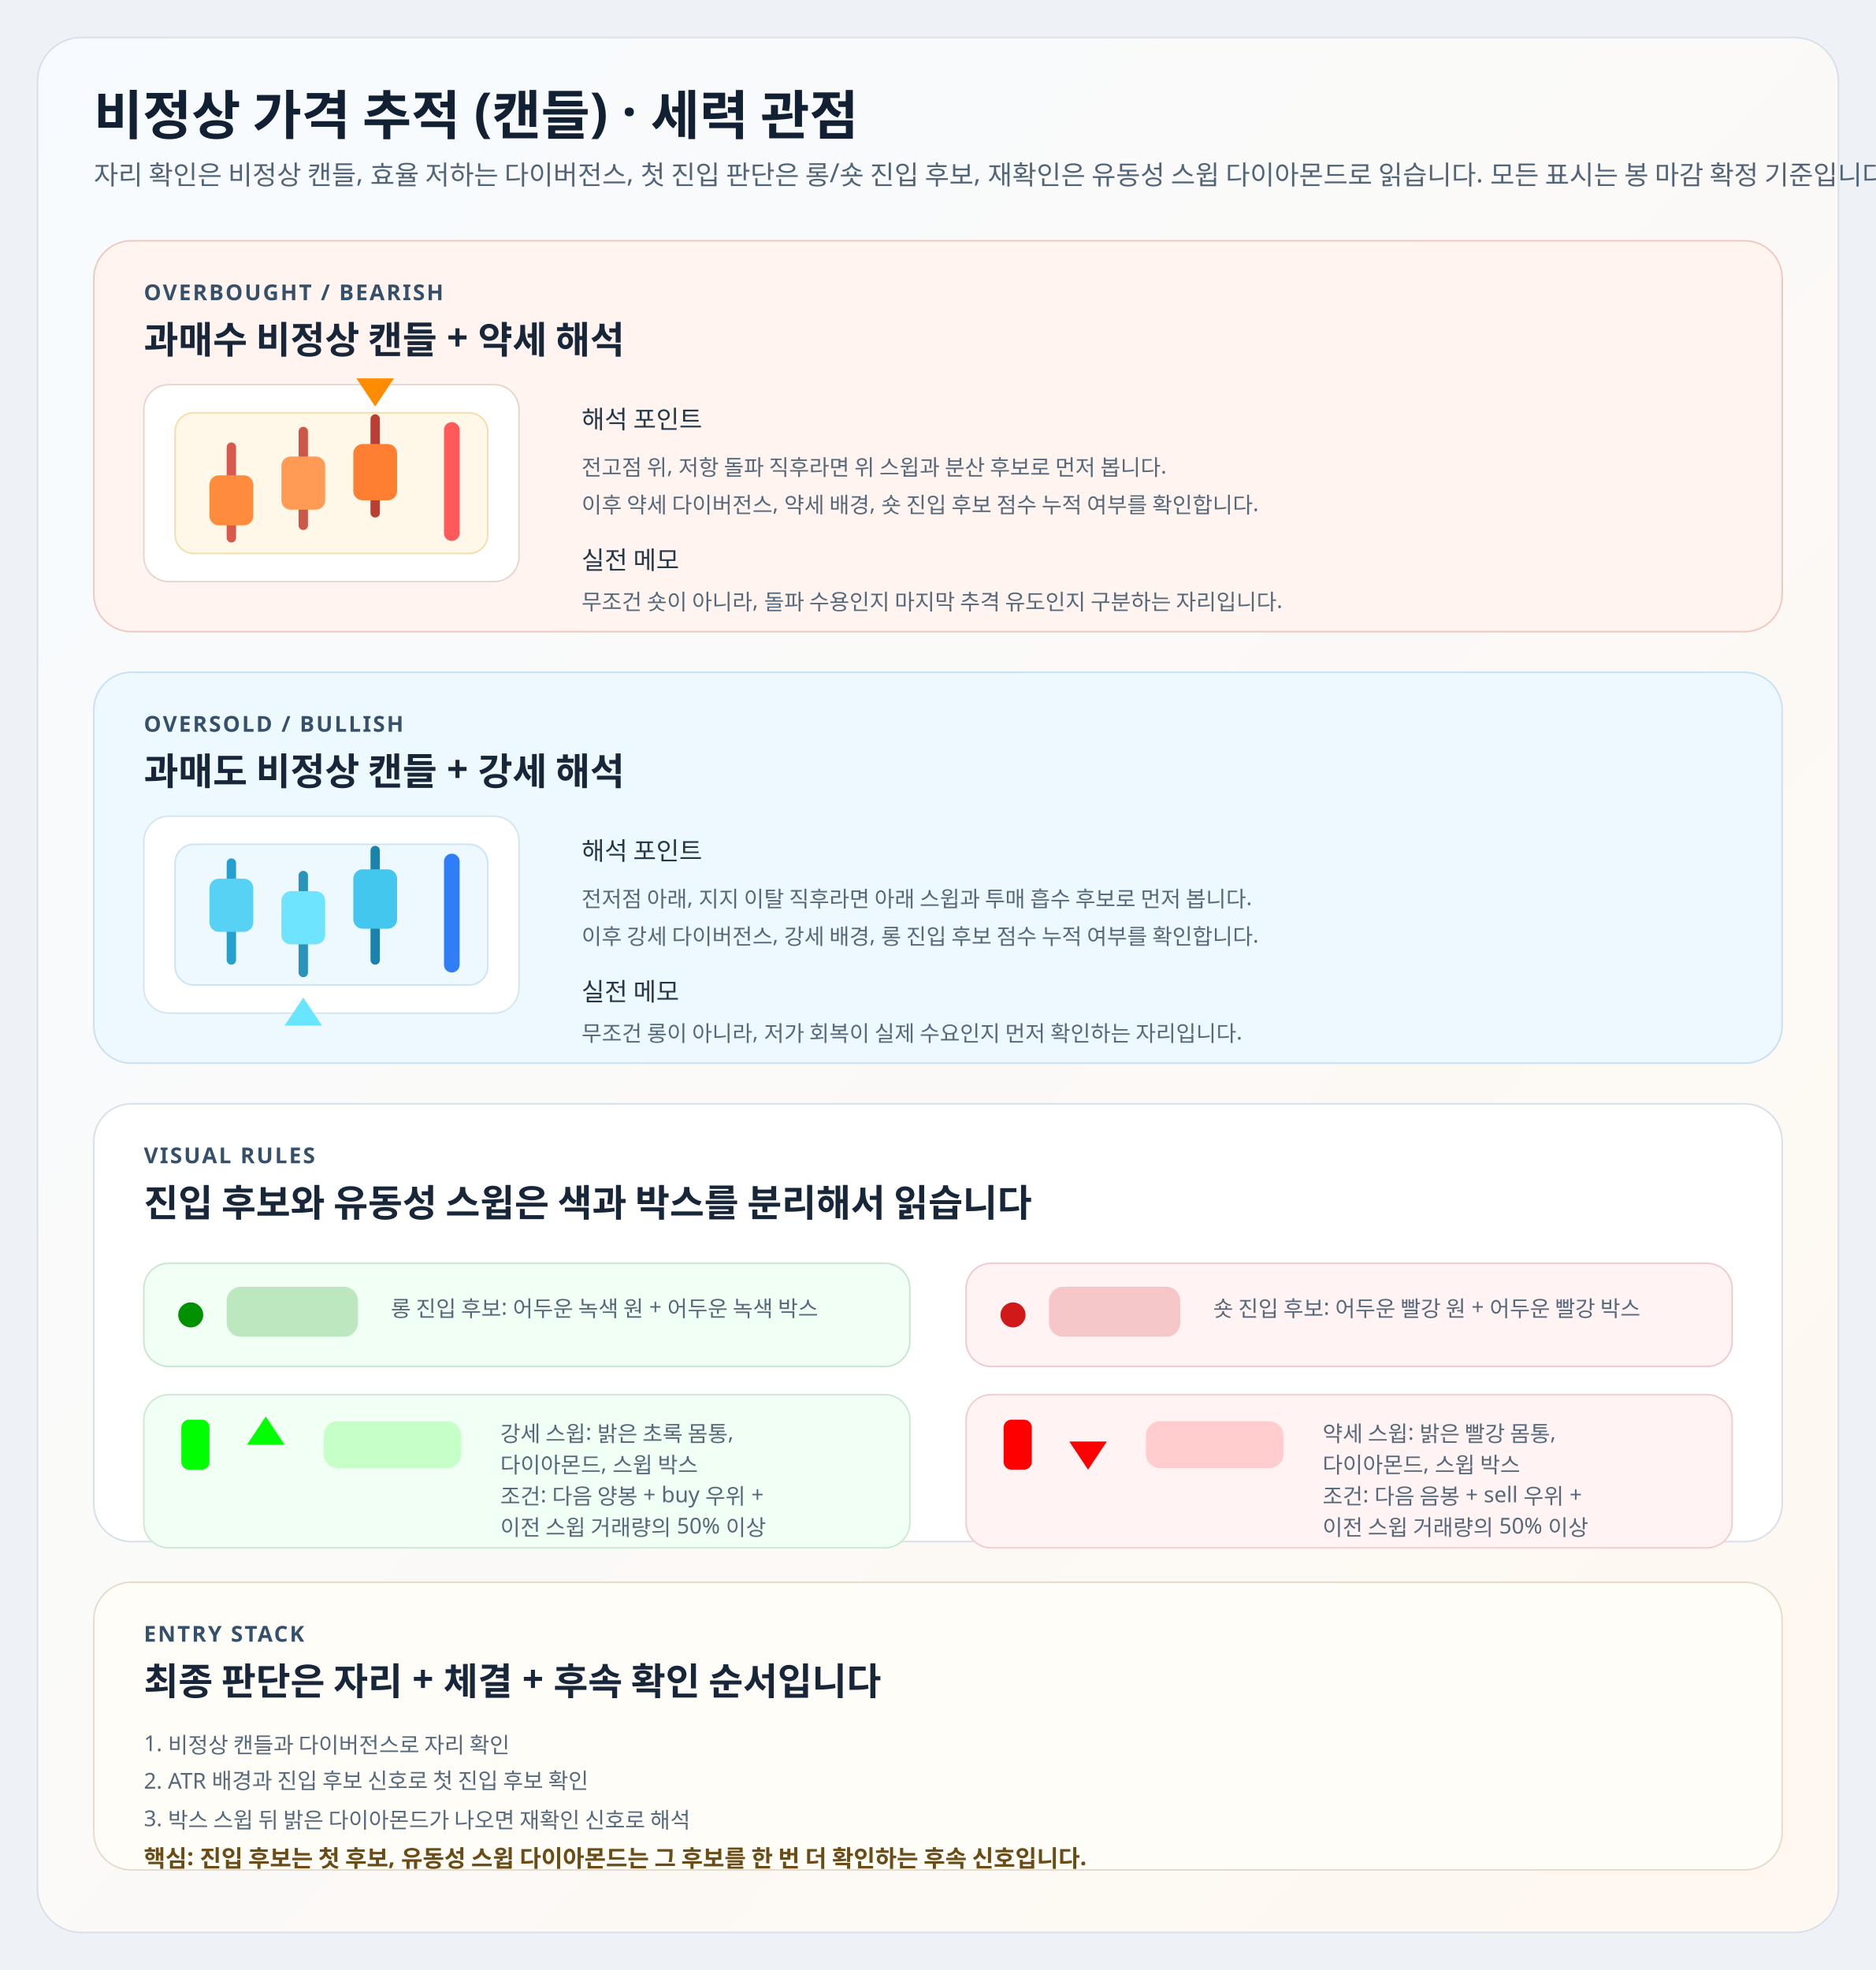
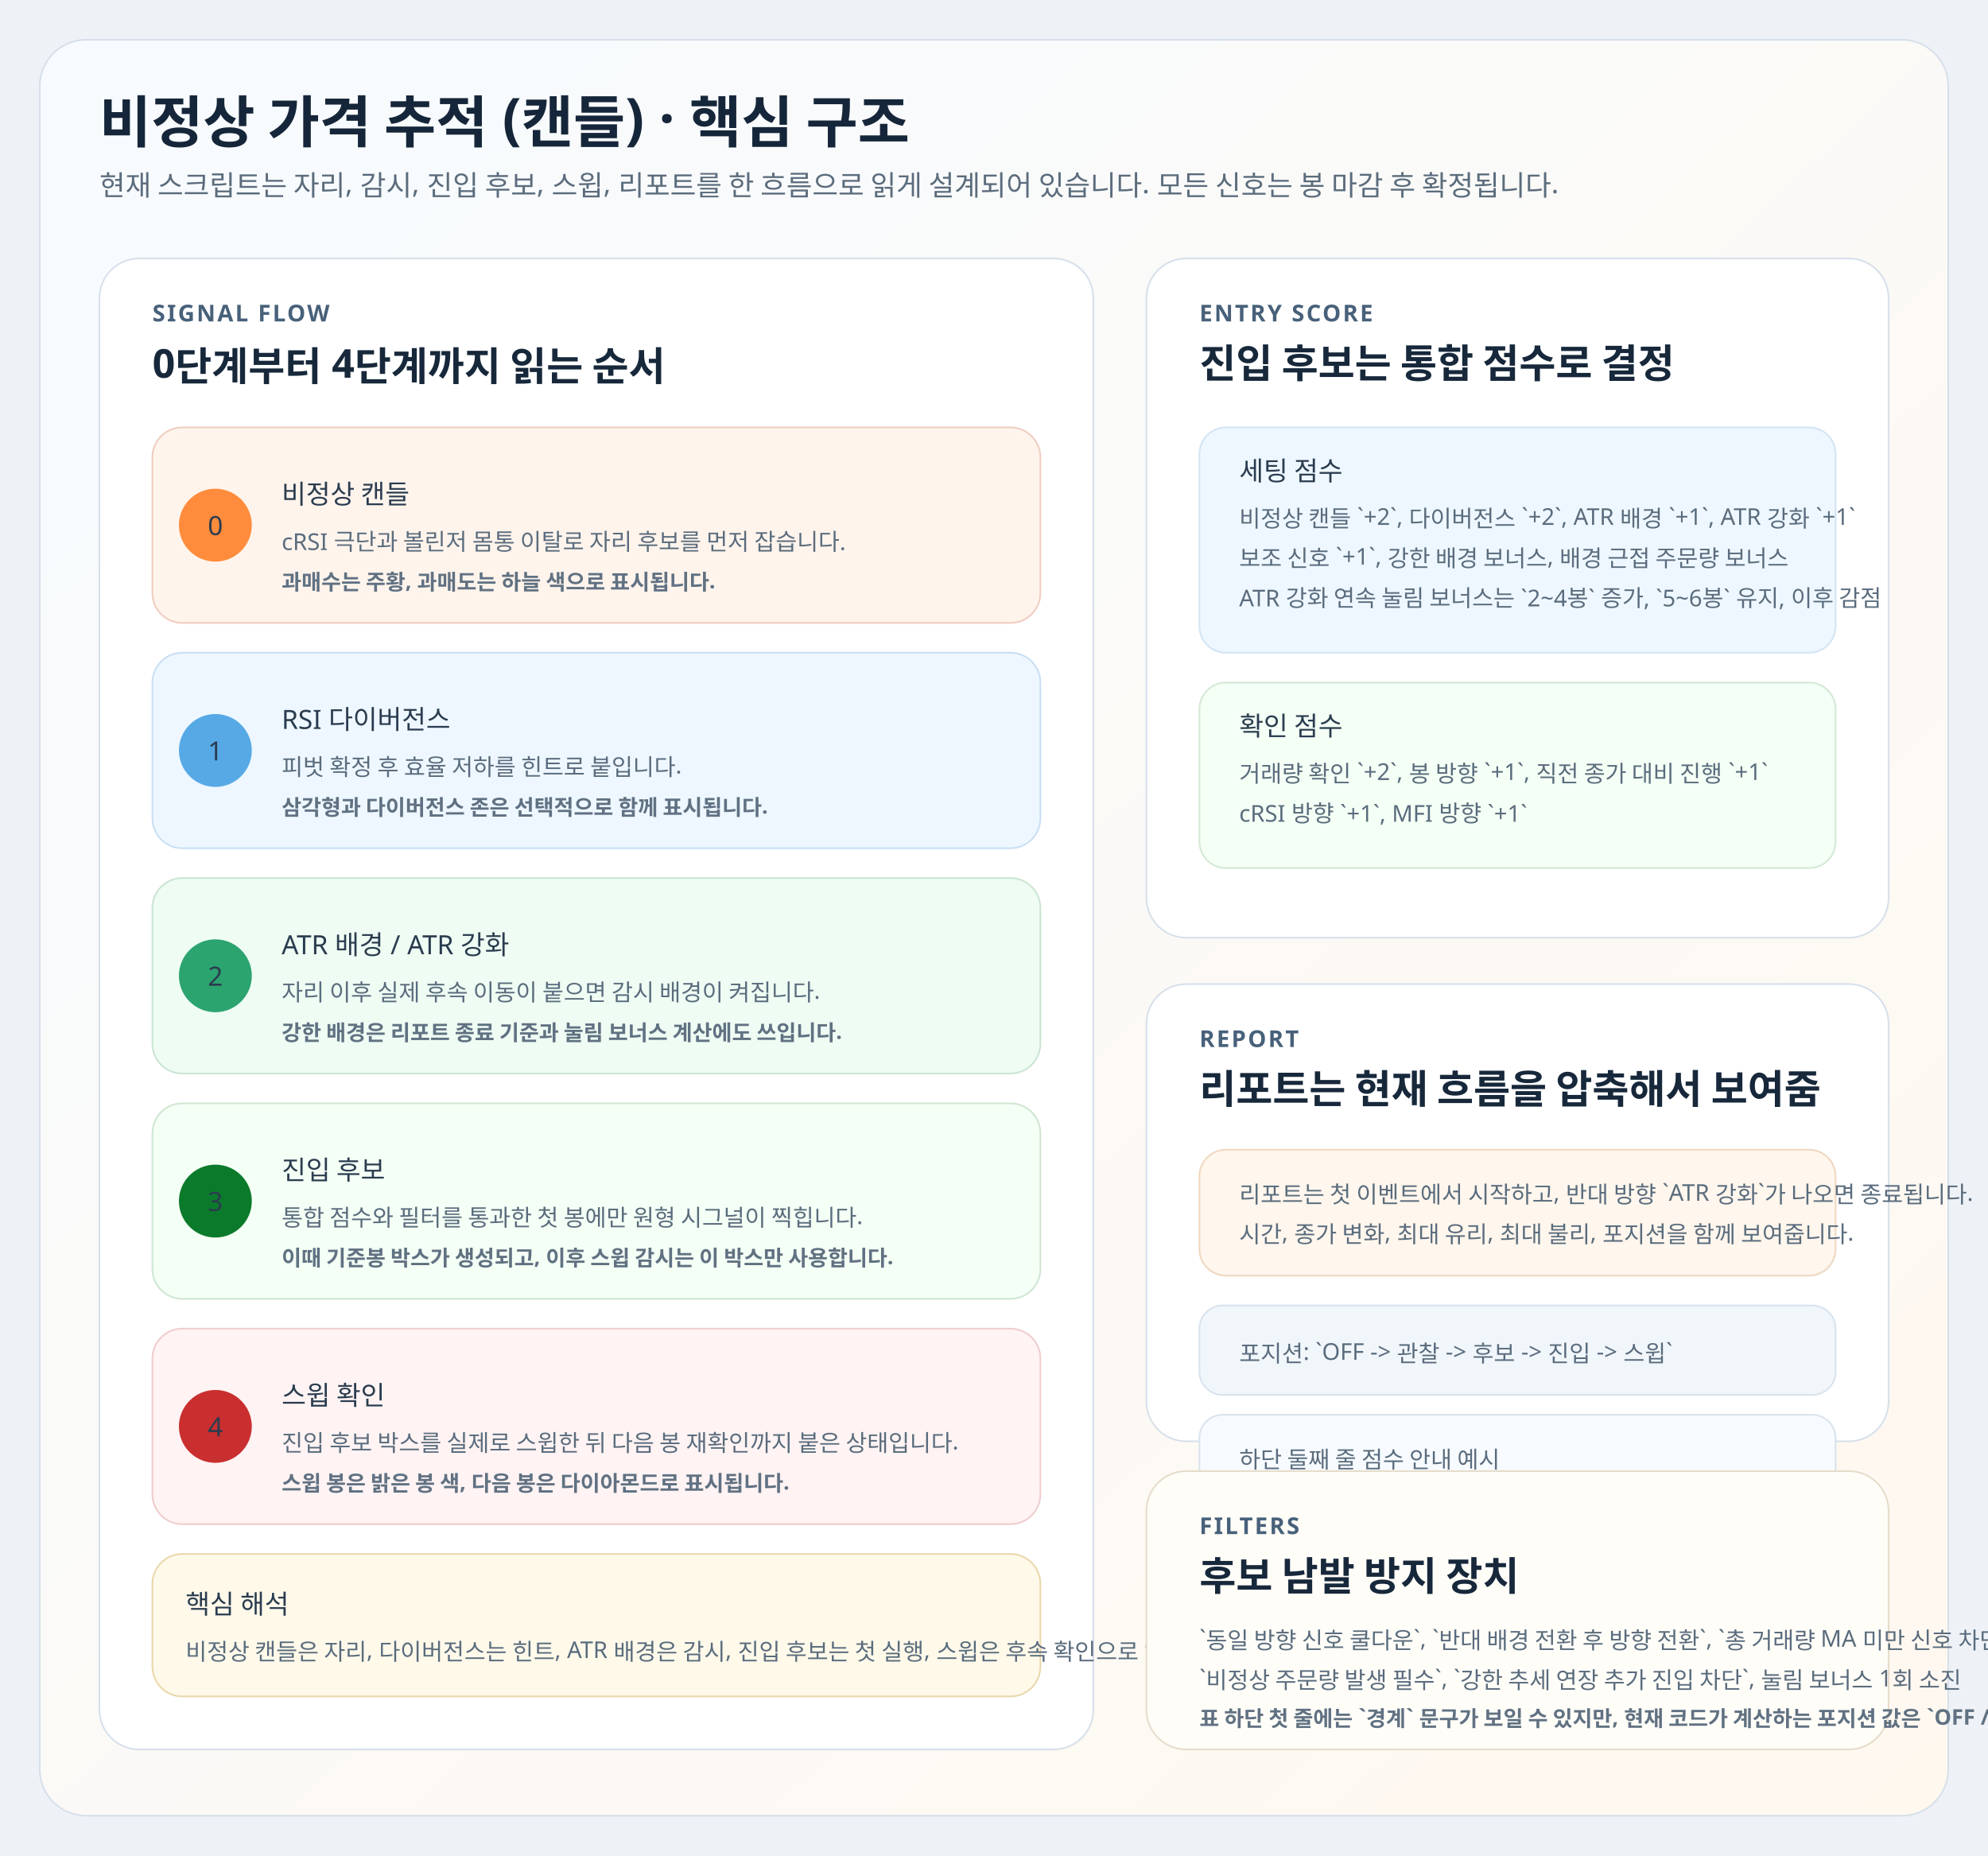
- <svg xmlns="http://www.w3.org/2000/svg" width="1200" height="1260" viewBox="0 0 1200 1260" role="img" aria-labelledby="title desc">
+ <svg xmlns="http://www.w3.org/2000/svg" width="1200" height="1120" viewBox="0 0 1200 1120" role="img" aria-labelledby="title desc">
  <defs>
    <linearGradient id="bg" x1="0%" y1="0%" x2="100%" y2="100%">
      <stop offset="0%" stop-color="#f7fbff" />
-       <stop offset="100%" stop-color="#fff8f0" />
+       <stop offset="100%" stop-color="#fff8ef" />
    </linearGradient>
    <style>
-       .title { font: 700 34px 'Pretendard','Apple SD Gothic Neo','Malgun Gothic',sans-serif; fill: #122033; }
-       .subtitle { font: 500 17px 'Pretendard','Apple SD Gothic Neo','Malgun Gothic',sans-serif; fill: #526578; }
-       .label { font: 700 14px 'Pretendard','Apple SD Gothic Neo','Malgun Gothic',sans-serif; fill: #35506b; letter-spacing: 0.08em; }
-       .cardTitle { font: 700 24px 'Pretendard','Apple SD Gothic Neo','Malgun Gothic',sans-serif; fill: #172739; }
-       .body { font: 500 16px 'Pretendard','Apple SD Gothic Neo','Malgun Gothic',sans-serif; fill: #25384a; }
-       .small { font: 500 14px 'Pretendard','Apple SD Gothic Neo','Malgun Gothic',sans-serif; fill: #56697b; }
-       .note { font: 700 15px 'Pretendard','Apple SD Gothic Neo','Malgun Gothic',sans-serif; fill: #6a4c16; }
+       .title { font: 700 34px 'Pretendard','Apple SD Gothic Neo','Malgun Gothic',sans-serif; fill: #16263a; }
+       .subtitle { font: 500 17px 'Pretendard','Apple SD Gothic Neo','Malgun Gothic',sans-serif; fill: #5b6c7c; }
+       .section { font: 700 14px 'Pretendard','Apple SD Gothic Neo','Malgun Gothic',sans-serif; fill: #48617a; letter-spacing: 0.08em; }
+       .cardTitle { font: 700 24px 'Pretendard','Apple SD Gothic Neo','Malgun Gothic',sans-serif; fill: #17283b; }
+       .body { font: 500 16px 'Pretendard','Apple SD Gothic Neo','Malgun Gothic',sans-serif; fill: #2a3c4f; }
+       .small { font: 500 14px 'Pretendard','Apple SD Gothic Neo','Malgun Gothic',sans-serif; fill: #5a6c7d; }
+       .tiny { font: 600 13px 'Pretendard','Apple SD Gothic Neo','Malgun Gothic',sans-serif; fill: #607182; }
      .center { text-anchor: middle; }
    </style>
  </defs>
-   <rect width="1200" height="1260" fill="#eef2f7" />
-   <rect x="24" y="24" width="1152" height="1212" rx="28" fill="url(#bg)" stroke="#d7e0ea" />
-   <text x="60" y="86" class="title">비정상 가격 추적 (캔들) · 세력 관점</text>
-   <text x="60" y="118" class="subtitle">자리 확인은 비정상 캔들, 효율 저하는 다이버전스, 첫 진입 판단은 롱/숏 진입 후보, 재확인은 유동성 스윕 다이아몬드로 읽습니다. 모든 표시는 봉 마감 확정 기준입니다.</text>
-   <rect x="60" y="154" width="1080" height="250" rx="24" fill="#fff4ef" stroke="#efc9c0" />
-   <text x="92" y="192" class="label">OVERBOUGHT / BEARISH</text>
-   <text x="92" y="226" class="cardTitle">과매수 비정상 캔들 + 약세 해석</text>
-   <rect x="92" y="246" width="240" height="126" rx="16" fill="#ffffff" stroke="#e7d5cf" />
-   <rect x="112" y="264" width="200" height="90" rx="12" fill="#fff7e8" stroke="#f2dfaa" />
-   <line x1="148" y1="344" x2="148" y2="286" stroke="#d85a4f" stroke-width="6" stroke-linecap="round" />
-   <rect x="134" y="304" width="28" height="32" rx="6" fill="#ff8c3c" />
-   <line x1="194" y1="336" x2="194" y2="276" stroke="#cd5849" stroke-width="6" stroke-linecap="round" />
-   <rect x="180" y="292" width="28" height="34" rx="6" fill="#ff9b54" />
-   <line x1="240" y1="328" x2="240" y2="268" stroke="#ba3e34" stroke-width="6" stroke-linecap="round" />
-   <rect x="226" y="284" width="28" height="36" rx="6" fill="#ff7f32" />
-   <polygon points="240,260 228,242 252,242" fill="#ff8c00" />
-   <rect x="284" y="270" width="10" height="76" rx="5" fill="#ff5959" />
-   <text x="372" y="274" class="body">해석 포인트</text>
-   <text x="372" y="304" class="small">전고점 위, 저항 돌파 직후라면 위 스윕과 분산 후보로 먼저 봅니다.</text>
-   <text x="372" y="328" class="small">이후 약세 다이버전스, 약세 배경, 숏 진입 후보 점수 누적 여부를 확인합니다.</text>
-   <text x="372" y="364" class="body">실전 메모</text>
-   <text x="372" y="390" class="small">무조건 숏이 아니라, 돌파 수용인지 마지막 추격 유도인지 구분하는 자리입니다.</text>
-   <rect x="60" y="430" width="1080" height="250" rx="24" fill="#eef9ff" stroke="#c8e0f4" />
-   <text x="92" y="468" class="label">OVERSOLD / BULLISH</text>
-   <text x="92" y="502" class="cardTitle">과매도 비정상 캔들 + 강세 해석</text>
-   <rect x="92" y="522" width="240" height="126" rx="16" fill="#ffffff" stroke="#d6e5f2" />
-   <rect x="112" y="540" width="200" height="90" rx="12" fill="#eef8ff" stroke="#cbe4f7" />
-   <line x1="148" y1="552" x2="148" y2="614" stroke="#25a0cf" stroke-width="6" stroke-linecap="round" />
-   <rect x="134" y="562" width="28" height="34" rx="6" fill="#57d2f5" />
-   <line x1="194" y1="560" x2="194" y2="622" stroke="#2a93bc" stroke-width="6" stroke-linecap="round" />
-   <rect x="180" y="570" width="28" height="34" rx="6" fill="#6fe4ff" />
-   <line x1="240" y1="544" x2="240" y2="614" stroke="#1a83ab" stroke-width="6" stroke-linecap="round" />
-   <rect x="226" y="556" width="28" height="38" rx="6" fill="#44c7ee" />
-   <polygon points="194,638 182,656 206,656" fill="#69e6ff" />
-   <rect x="284" y="546" width="10" height="76" rx="5" fill="#2f7ef7" />
-   <text x="372" y="550" class="body">해석 포인트</text>
-   <text x="372" y="580" class="small">전저점 아래, 지지 이탈 직후라면 아래 스윕과 투매 흡수 후보로 먼저 봅니다.</text>
-   <text x="372" y="604" class="small">이후 강세 다이버전스, 강세 배경, 롱 진입 후보 점수 누적 여부를 확인합니다.</text>
-   <text x="372" y="640" class="body">실전 메모</text>
-   <text x="372" y="666" class="small">무조건 롱이 아니라, 저가 회복이 실제 수요인지 먼저 확인하는 자리입니다.</text>
-   <rect x="60" y="706" width="1080" height="280" rx="24" fill="#ffffff" stroke="#d7e0ea" />
-   <text x="92" y="744" class="label">VISUAL RULES</text>
-   <text x="92" y="778" class="cardTitle">진입 후보와 유동성 스윕은 색과 박스를 분리해서 읽습니다</text>
-   <rect x="92" y="808" width="490" height="66" rx="16" fill="#f2fff5" stroke="#c9e6d0" />
-   <circle cx="122" cy="841" r="8" fill="#009100" />
-   <rect x="146" y="824" width="82" height="30" rx="8" fill="#009100" opacity="0.22" stroke="#009100" stroke-width="2" />
-   <text x="250" y="842" class="small">롱 진입 후보: 어두운 녹색 원 + 어두운 녹색 박스</text>
-   <rect x="618" y="808" width="490" height="66" rx="16" fill="#fff3f4" stroke="#efcbcf" />
-   <circle cx="648" cy="841" r="8" fill="#d21919" />
-   <rect x="672" y="824" width="82" height="30" rx="8" fill="#d21919" opacity="0.20" stroke="#d21919" stroke-width="2" />
-   <text x="776" y="842" class="small">숏 진입 후보: 어두운 빨강 원 + 어두운 빨강 박스</text>
-   <rect x="92" y="892" width="490" height="98" rx="16" fill="#f1fff4" stroke="#cde9d1" />
-   <rect x="116" y="908" width="18" height="32" rx="5" fill="#00ff00" />
-   <polygon points="170,906 182,924 158,924" fill="#00ff00" />
-   <rect x="208" y="910" width="86" height="28" rx="8" fill="#00ff00" opacity="0.18" stroke="#00ff00" stroke-width="2" />
-   <text x="320" y="922" class="small">강세 스윕: 밝은 초록 몸통,</text>
-   <text x="320" y="942" class="small">다이아몬드, 스윕 박스</text>
-   <text x="320" y="962" class="small">조건: 다음 양봉 + buy 우위 +</text>
-   <text x="320" y="982" class="small">이전 스윕 거래량의 50% 이상</text>
-   <rect x="618" y="892" width="490" height="98" rx="16" fill="#fff3f3" stroke="#f0cece" />
-   <rect x="642" y="908" width="18" height="32" rx="5" fill="#ff0000" />
-   <polygon points="696,940 708,922 684,922" fill="#ff0000" />
-   <rect x="734" y="910" width="86" height="28" rx="8" fill="#ff0000" opacity="0.16" stroke="#ff0000" stroke-width="2" />
-   <text x="846" y="922" class="small">약세 스윕: 밝은 빨강 몸통,</text>
-   <text x="846" y="942" class="small">다이아몬드, 스윕 박스</text>
-   <text x="846" y="962" class="small">조건: 다음 음봉 + sell 우위 +</text>
-   <text x="846" y="982" class="small">이전 스윕 거래량의 50% 이상</text>
-   <rect x="60" y="1012" width="1080" height="184" rx="24" fill="#fffdf8" stroke="#e6dccb" />
-   <text x="92" y="1050" class="label">ENTRY STACK</text>
-   <text x="92" y="1084" class="cardTitle">최종 판단은 자리 + 체결 + 후속 확인 순서입니다</text>
-   <text x="92" y="1120" class="small">1. 비정상 캔들과 다이버전스로 자리 확인</text>
-   <text x="92" y="1144" class="small">2. ATR 배경과 진입 후보 신호로 첫 진입 후보 확인</text>
-   <text x="92" y="1168" class="small">3. 박스 스윕 뒤 밝은 다이아몬드가 나오면 재확인 신호로 해석</text>
-   <text x="92" y="1194" class="note">핵심: 진입 후보는 첫 후보, 유동성 스윕 다이아몬드는 그 후보를 한 번 더 확인하는 후속 신호입니다.</text>
+   <rect width="1200" height="1120" fill="#eef2f7" />
+   <rect x="24" y="24" width="1152" height="1072" rx="28" fill="url(#bg)" stroke="#d7e0ea" />
+   <text x="60" y="86" class="title">비정상 가격 추적 (캔들) · 핵심 구조</text>
+   <text x="60" y="118" class="subtitle">현재 스크립트는 자리, 감시, 진입 후보, 스윕, 리포트를 한 흐름으로 읽게 설계되어 있습니다. 모든 신호는 봉 마감 후 확정됩니다.</text>
+   <rect x="60" y="156" width="600" height="900" rx="24" fill="#ffffff" stroke="#d7e0ea" />
+   <text x="92" y="194" class="section">SIGNAL FLOW</text>
+   <text x="92" y="228" class="cardTitle">0단계부터 4단계까지 읽는 순서</text>
+   <rect x="92" y="258" width="536" height="118" rx="18" fill="#fff4ec" stroke="#efcdc0" />
+   <circle cx="130" cy="317" r="22" fill="#ff8c3c" />
+   <text x="130" y="323" class="body center" fill="#ffffff">0</text>
+   <text x="170" y="304" class="body">비정상 캔들</text>
+   <text x="170" y="332" class="small">cRSI 극단과 볼린저 몸통 이탈로 자리 후보를 먼저 잡습니다.</text>
+   <text x="170" y="356" class="tiny">과매수는 주황, 과매도는 하늘 색으로 표시됩니다.</text>
+   <rect x="92" y="394" width="536" height="118" rx="18" fill="#eef7ff" stroke="#c9dff3" />
+   <circle cx="130" cy="453" r="22" fill="#57a9e6" />
+   <text x="130" y="459" class="body center" fill="#ffffff">1</text>
+   <text x="170" y="440" class="body">RSI 다이버전스</text>
+   <text x="170" y="468" class="small">피벗 확정 후 효율 저하를 힌트로 붙입니다.</text>
+   <text x="170" y="492" class="tiny">삼각형과 다이버전스 존은 선택적으로 함께 표시됩니다.</text>
+   <rect x="92" y="530" width="536" height="118" rx="18" fill="#eefcf3" stroke="#cbe5d2" />
+   <circle cx="130" cy="589" r="22" fill="#2ca46f" />
+   <text x="130" y="595" class="body center" fill="#ffffff">2</text>
+   <text x="170" y="576" class="body">ATR 배경 / ATR 강화</text>
+   <text x="170" y="604" class="small">자리 이후 실제 후속 이동이 붙으면 감시 배경이 켜집니다.</text>
+   <text x="170" y="628" class="tiny">강한 배경은 리포트 종료 기준과 눌림 보너스 계산에도 쓰입니다.</text>
+   <rect x="92" y="666" width="536" height="118" rx="18" fill="#f4fff5" stroke="#cfe6d2" />
+   <circle cx="130" cy="725" r="22" fill="#0c7a2b" />
+   <text x="130" y="731" class="body center" fill="#ffffff">3</text>
+   <text x="170" y="712" class="body">진입 후보</text>
+   <text x="170" y="740" class="small">통합 점수와 필터를 통과한 첫 봉에만 원형 시그널이 찍힙니다.</text>
+   <text x="170" y="764" class="tiny">이때 기준봉 박스가 생성되고, 이후 스윕 감시는 이 박스만 사용합니다.</text>
+   <rect x="92" y="802" width="536" height="118" rx="18" fill="#fff3f3" stroke="#efcdcd" />
+   <circle cx="130" cy="861" r="22" fill="#c92f2f" />
+   <text x="130" y="867" class="body center" fill="#ffffff">4</text>
+   <text x="170" y="848" class="body">스윕 확인</text>
+   <text x="170" y="876" class="small">진입 후보 박스를 실제로 스윕한 뒤 다음 봉 재확인까지 붙은 상태입니다.</text>
+   <text x="170" y="900" class="tiny">스윕 봉은 밝은 봉 색, 다음 봉은 다이아몬드로 표시됩니다.</text>
+   <rect x="92" y="938" width="536" height="86" rx="18" fill="#fff9ea" stroke="#ead8ab" />
+   <text x="112" y="974" class="body">핵심 해석</text>
+   <text x="112" y="1002" class="small">비정상 캔들은 자리, 다이버전스는 힌트, ATR 배경은 감시, 진입 후보는 첫 실행, 스윕은 후속 확인으로 읽으면 됩니다.</text>
+   <rect x="692" y="156" width="448" height="410" rx="24" fill="#ffffff" stroke="#d7e0ea" />
+   <text x="724" y="194" class="section">ENTRY SCORE</text>
+   <text x="724" y="228" class="cardTitle">진입 후보는 통합 점수로 결정</text>
+   <rect x="724" y="258" width="384" height="136" rx="16" fill="#eef7ff" stroke="#d2e4f3" />
+   <text x="748" y="290" class="body">세팅 점수</text>
+   <text x="748" y="318" class="small">비정상 캔들 `+2`, 다이버전스 `+2`, ATR 배경 `+1`, ATR 강화 `+1`</text>
+   <text x="748" y="342" class="small">보조 신호 `+1`, 강한 배경 보너스, 배경 근접 주문량 보너스</text>
+   <text x="748" y="366" class="small">ATR 강화 연속 눌림 보너스는 `2~4봉` 증가, `5~6봉` 유지, 이후 감점</text>
+   <rect x="724" y="412" width="384" height="112" rx="16" fill="#f4fff5" stroke="#d4e8d6" />
+   <text x="748" y="444" class="body">확인 점수</text>
+   <text x="748" y="472" class="small">거래량 확인 `+2`, 봉 방향 `+1`, 직전 종가 대비 진행 `+1`</text>
+   <text x="748" y="496" class="small">cRSI 방향 `+1`, MFI 방향 `+1`</text>
+   <rect x="692" y="594" width="448" height="276" rx="24" fill="#ffffff" stroke="#d7e0ea" />
+   <text x="724" y="632" class="section">REPORT</text>
+   <text x="724" y="666" class="cardTitle">리포트는 현재 흐름을 압축해서 보여줌</text>
+   <rect x="724" y="694" width="384" height="76" rx="16" fill="#fff6ed" stroke="#efd7c0" />
+   <text x="748" y="726" class="small">리포트는 첫 이벤트에서 시작하고, 반대 방향 `ATR 강화`가 나오면 종료됩니다.</text>
+   <text x="748" y="750" class="small">시간, 종가 변화, 최대 유리, 최대 불리, 포지션을 함께 보여줍니다.</text>
+   <rect x="724" y="788" width="384" height="54" rx="14" fill="#f1f6fb" stroke="#d8e3ed" />
+   <text x="748" y="822" class="small">포지션: `OFF -&gt; 관찰 -&gt; 후보 -&gt; 진입 -&gt; 스윕`</text>
+   <rect x="724" y="854" width="384" height="78" rx="14" fill="#f7fbff" stroke="#d8e3ed" />
+   <text x="748" y="886" class="small">하단 둘째 줄 점수 안내 예시</text>
+   <text x="748" y="914" class="body">`8점 미만 관찰 / 8~9점 후보 / 10점 이상 진입`</text>
+   <rect x="692" y="888" width="448" height="168" rx="24" fill="#fffdf8" stroke="#e6dccb" />
+   <text x="724" y="926" class="section">FILTERS</text>
+   <text x="724" y="960" class="cardTitle">후보 남발 방지 장치</text>
+   <text x="724" y="994" class="small">`동일 방향 신호 쿨다운`, `반대 배경 전환 후 방향 전환`, `총 거래량 MA 미만 신호 차단`</text>
+   <text x="724" y="1018" class="small">`비정상 주문량 발생 필수`, `강한 추세 연장 추가 진입 차단`, 눌림 보너스 1회 소진</text>
+   <text x="724" y="1042" class="tiny">표 하단 첫 줄에는 `경계` 문구가 보일 수 있지만, 현재 코드가 계산하는 포지션 값은 `OFF / 관찰 / 후보 / 진입 / 스윕`입니다.</text>
</svg>
